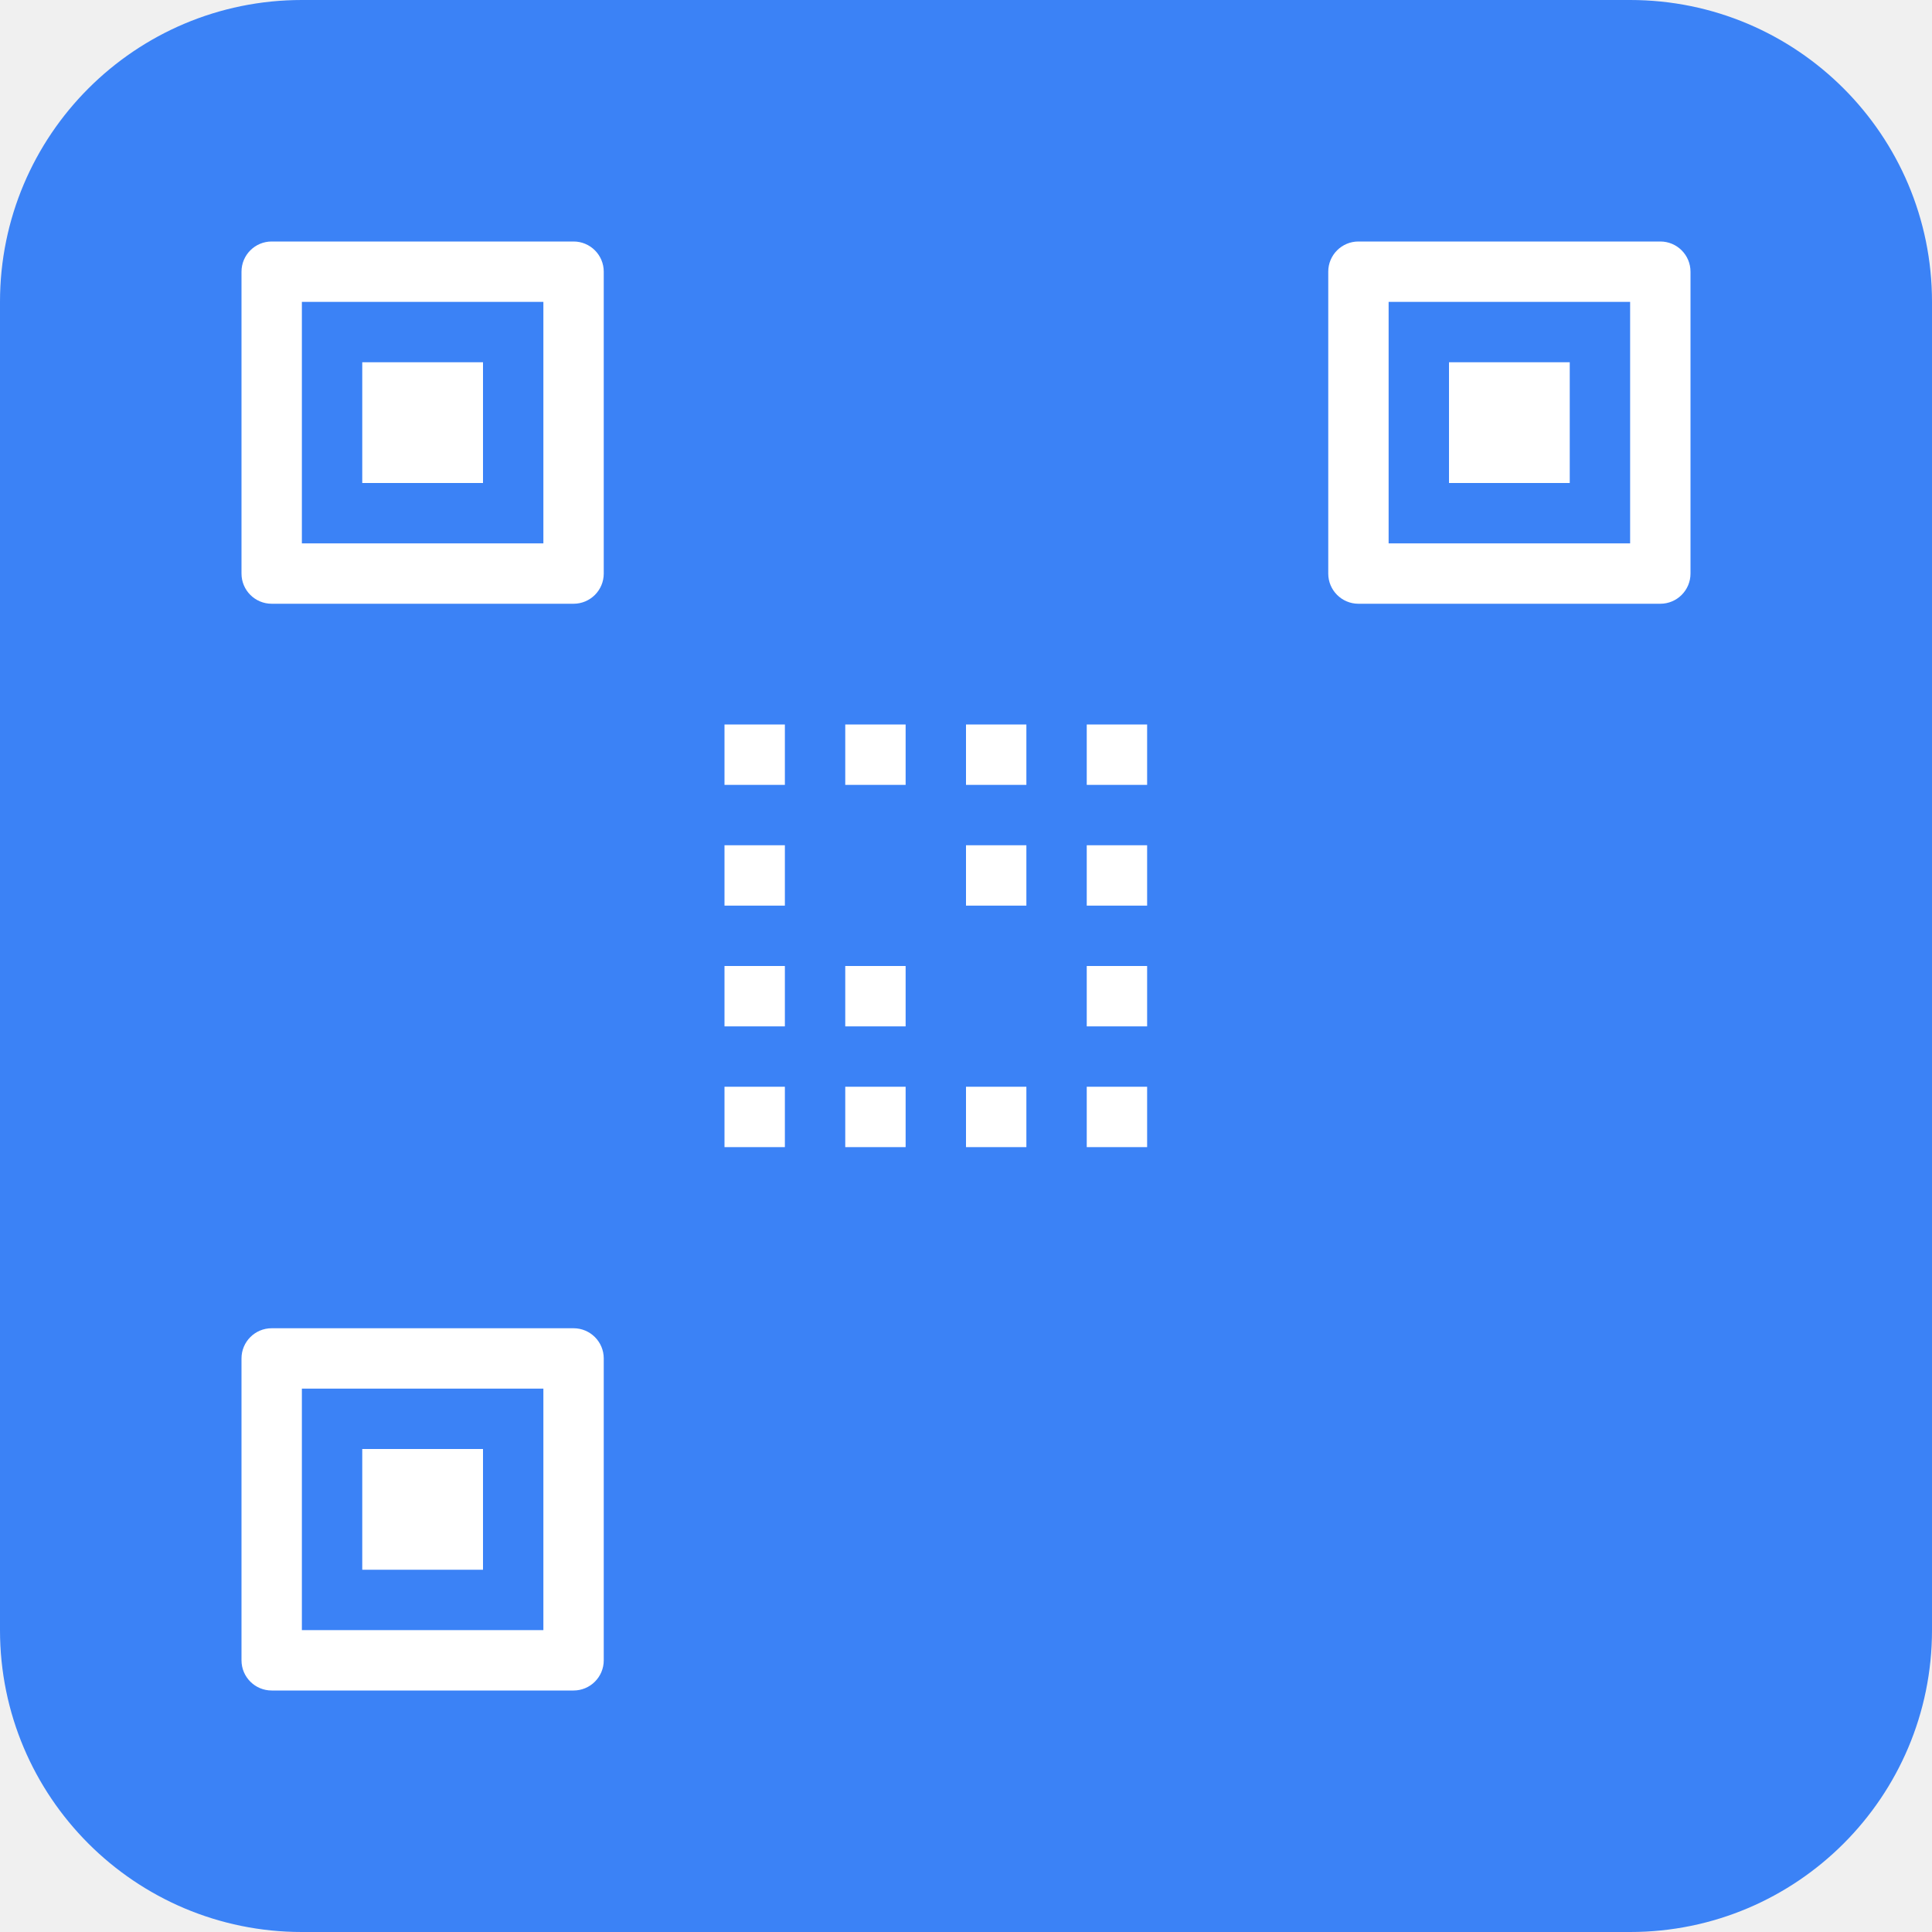
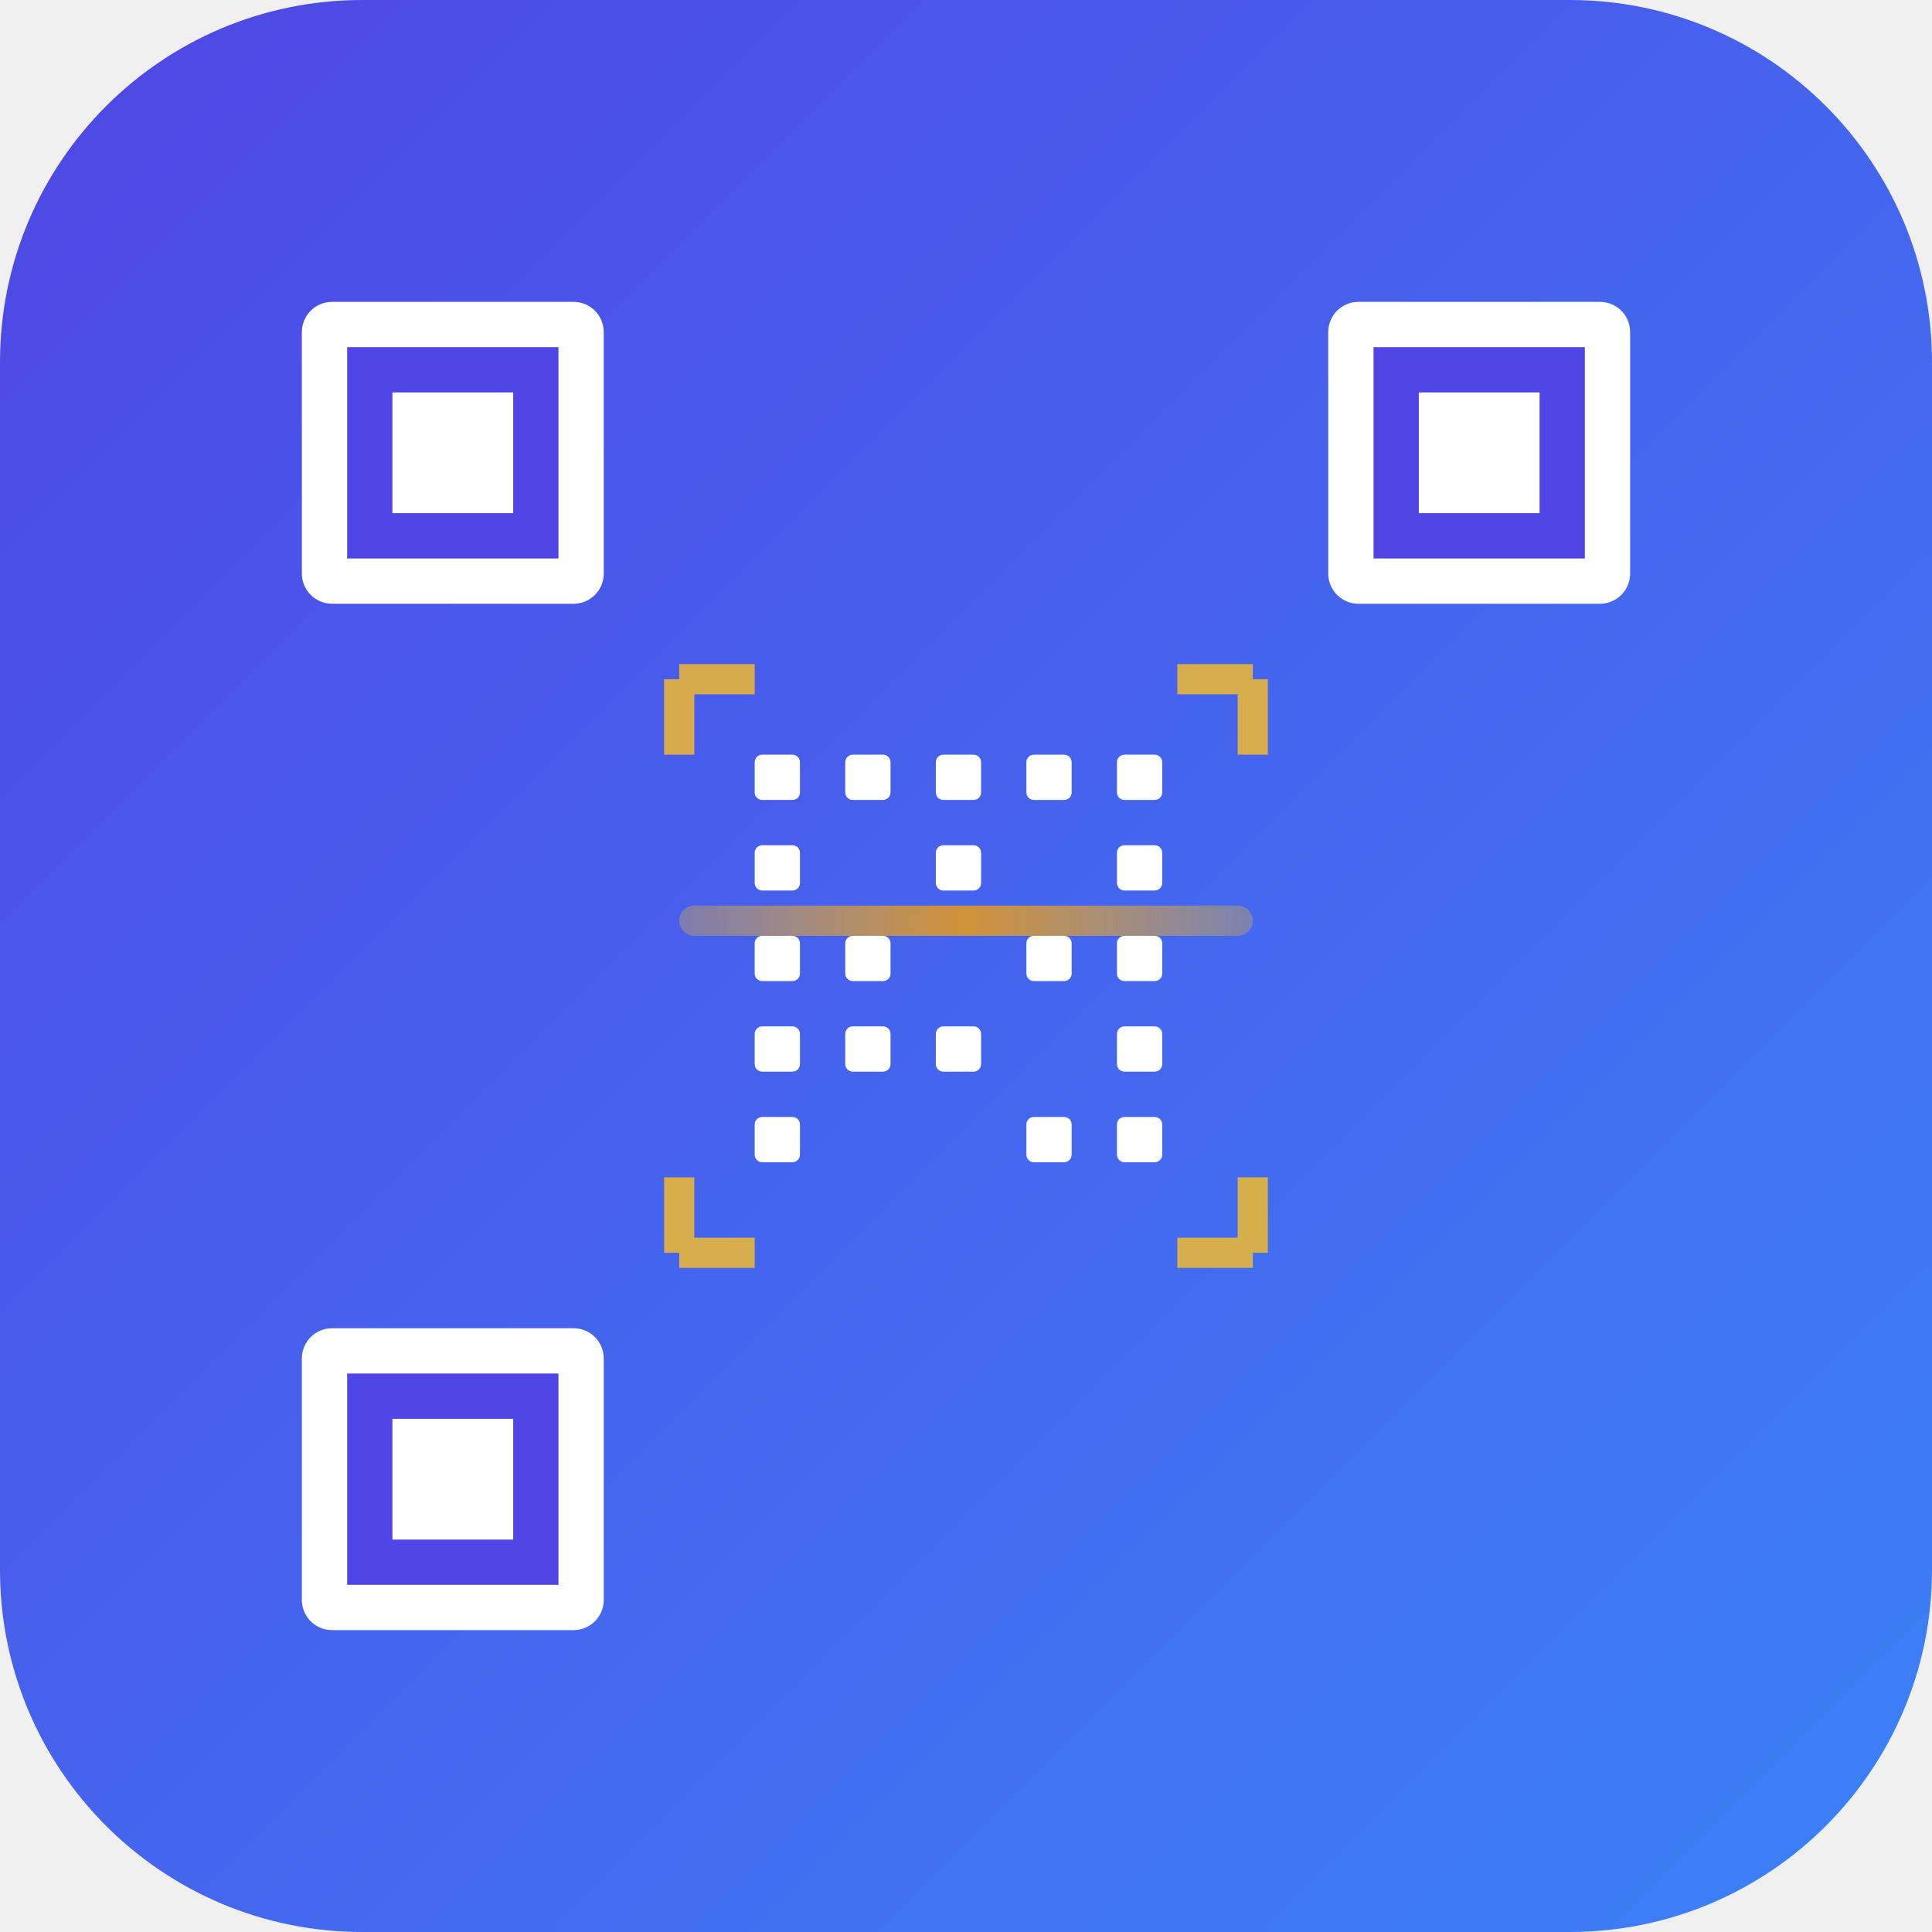
<svg xmlns="http://www.w3.org/2000/svg" width="128" height="128" viewBox="0 0 128 128">
-   <rect width="128" height="128" fill="#3b82f6" rx="20" />
+   <defs>
+     <linearGradient id="bgGradient" x1="0%" y1="0%" x2="100%" y2="100%">
+       <stop offset="0%" style="stop-color:#4f46e5;stop-opacity:1" />
+       <stop offset="100%" style="stop-color:#3b82f6;stop-opacity:1" />
+     </linearGradient>
+     <linearGradient id="scanGradient" x1="0%" y1="0%" x2="100%" y2="0%">
+       <stop offset="0%" style="stop-color:#fbbf24;stop-opacity:0.3" />
+       <stop offset="50%" style="stop-color:#f59e0b;stop-opacity:0.8" />
+       <stop offset="100%" style="stop-color:#fbbf24;stop-opacity:0.3" />
+     </linearGradient>
+   </defs>
+   <rect width="128" height="128" fill="url(#bgGradient)" rx="24" />
  <g fill="white">
-     <rect x="16" y="16" width="24" height="24" rx="2" />
-     <rect x="20" y="20" width="16" height="16" fill="#3b82f6" />
-     <rect x="24" y="24" width="8" height="8" fill="white" />
-     <rect x="88" y="16" width="24" height="24" rx="2" />
-     <rect x="92" y="20" width="16" height="16" fill="#3b82f6" />
-     <rect x="96" y="24" width="8" height="8" fill="white" />
-     <rect x="16" y="88" width="24" height="24" rx="2" />
-     <rect x="20" y="92" width="16" height="16" fill="#3b82f6" />
-     <rect x="24" y="96" width="8" height="8" fill="white" />
-     <rect x="48" y="48" width="4" height="4" />
-     <rect x="56" y="48" width="4" height="4" />
-     <rect x="64" y="48" width="4" height="4" />
-     <rect x="72" y="48" width="4" height="4" />
-     <rect x="48" y="56" width="4" height="4" />
-     <rect x="64" y="56" width="4" height="4" />
-     <rect x="72" y="56" width="4" height="4" />
-     <rect x="48" y="64" width="4" height="4" />
-     <rect x="56" y="64" width="4" height="4" />
-     <rect x="72" y="64" width="4" height="4" />
-     <rect x="48" y="72" width="4" height="4" />
-     <rect x="56" y="72" width="4" height="4" />
-     <rect x="64" y="72" width="4" height="4" />
-     <rect x="72" y="72" width="4" height="4" />
+     <rect x="20" y="20" width="20" height="20" rx="2" />
+     <rect x="23" y="23" width="14" height="14" fill="#4f46e5" />
+     <rect x="26" y="26" width="8" height="8" fill="white" />
+     <rect x="88" y="20" width="20" height="20" rx="2" />
+     <rect x="91" y="23" width="14" height="14" fill="#4f46e5" />
+     <rect x="94" y="26" width="8" height="8" fill="white" />
+     <rect x="20" y="88" width="20" height="20" rx="2" />
+     <rect x="23" y="91" width="14" height="14" fill="#4f46e5" />
+     <rect x="26" y="94" width="8" height="8" fill="white" />
+     <rect x="50" y="50" width="3" height="3" rx="0.5" />
+     <rect x="56" y="50" width="3" height="3" rx="0.5" />
+     <rect x="62" y="50" width="3" height="3" rx="0.5" />
+     <rect x="68" y="50" width="3" height="3" rx="0.5" />
+     <rect x="74" y="50" width="3" height="3" rx="0.5" />
+     <rect x="50" y="56" width="3" height="3" rx="0.5" />
+     <rect x="62" y="56" width="3" height="3" rx="0.5" />
+     <rect x="74" y="56" width="3" height="3" rx="0.5" />
+     <rect x="50" y="62" width="3" height="3" rx="0.5" />
+     <rect x="56" y="62" width="3" height="3" rx="0.5" />
+     <rect x="68" y="62" width="3" height="3" rx="0.5" />
+     <rect x="74" y="62" width="3" height="3" rx="0.5" />
+     <rect x="50" y="68" width="3" height="3" rx="0.5" />
+     <rect x="56" y="68" width="3" height="3" rx="0.5" />
+     <rect x="62" y="68" width="3" height="3" rx="0.5" />
+     <rect x="74" y="68" width="3" height="3" rx="0.5" />
+     <rect x="50" y="74" width="3" height="3" rx="0.5" />
+     <rect x="68" y="74" width="3" height="3" rx="0.5" />
+     <rect x="74" y="74" width="3" height="3" rx="0.5" />
+   </g>
+   <rect x="45" y="60" width="38" height="2" fill="url(#scanGradient)" rx="1">
+     <animateTransform attributeName="transform" attributeType="XML" type="translate" values="0,0; 0,-20; 0,0" dur="2s" repeatCount="indefinite" />
+   </rect>
+   <g stroke="#fbbf24" stroke-width="2" fill="none" opacity="0.8">
+     <path d="M45 45 L45 50 M45 45 L50 45" />
+     <path d="M83 45 L78 45 M83 45 L83 50" />
+     <path d="M45 83 L45 78 M45 83 L50 83" />
+     <path d="M83 83 L78 83 M83 83 L83 78" />
  </g>
</svg>
